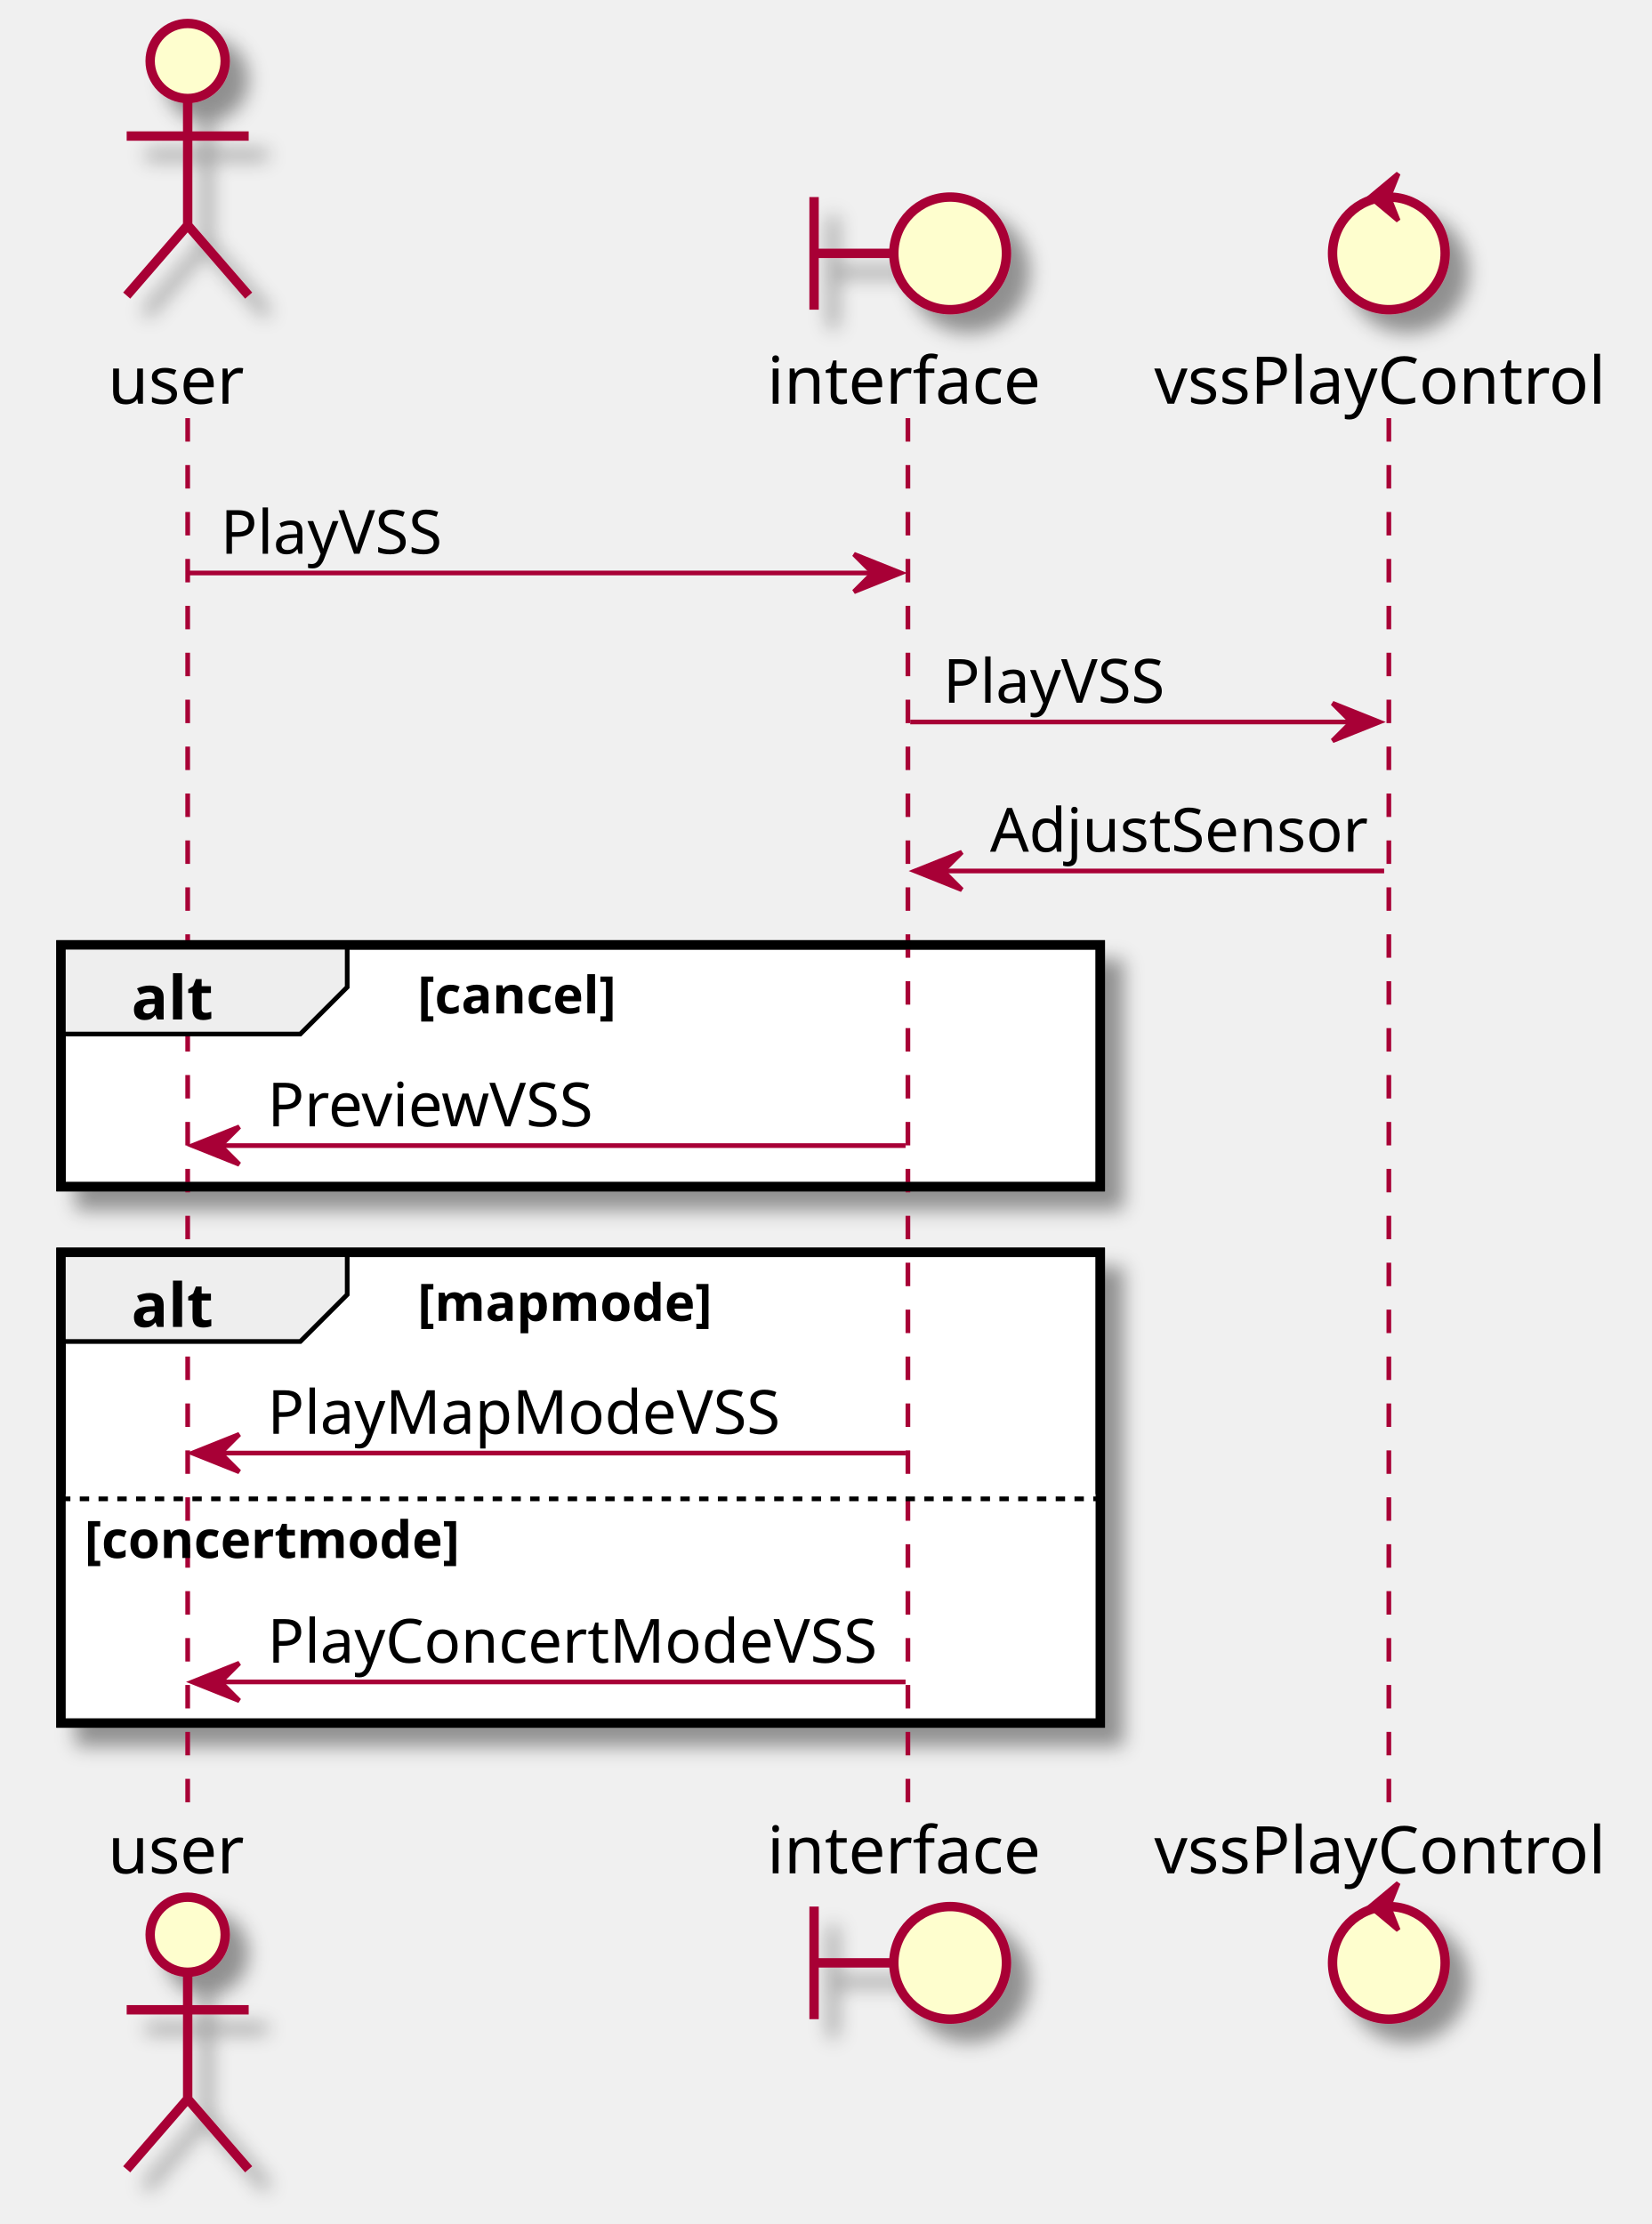
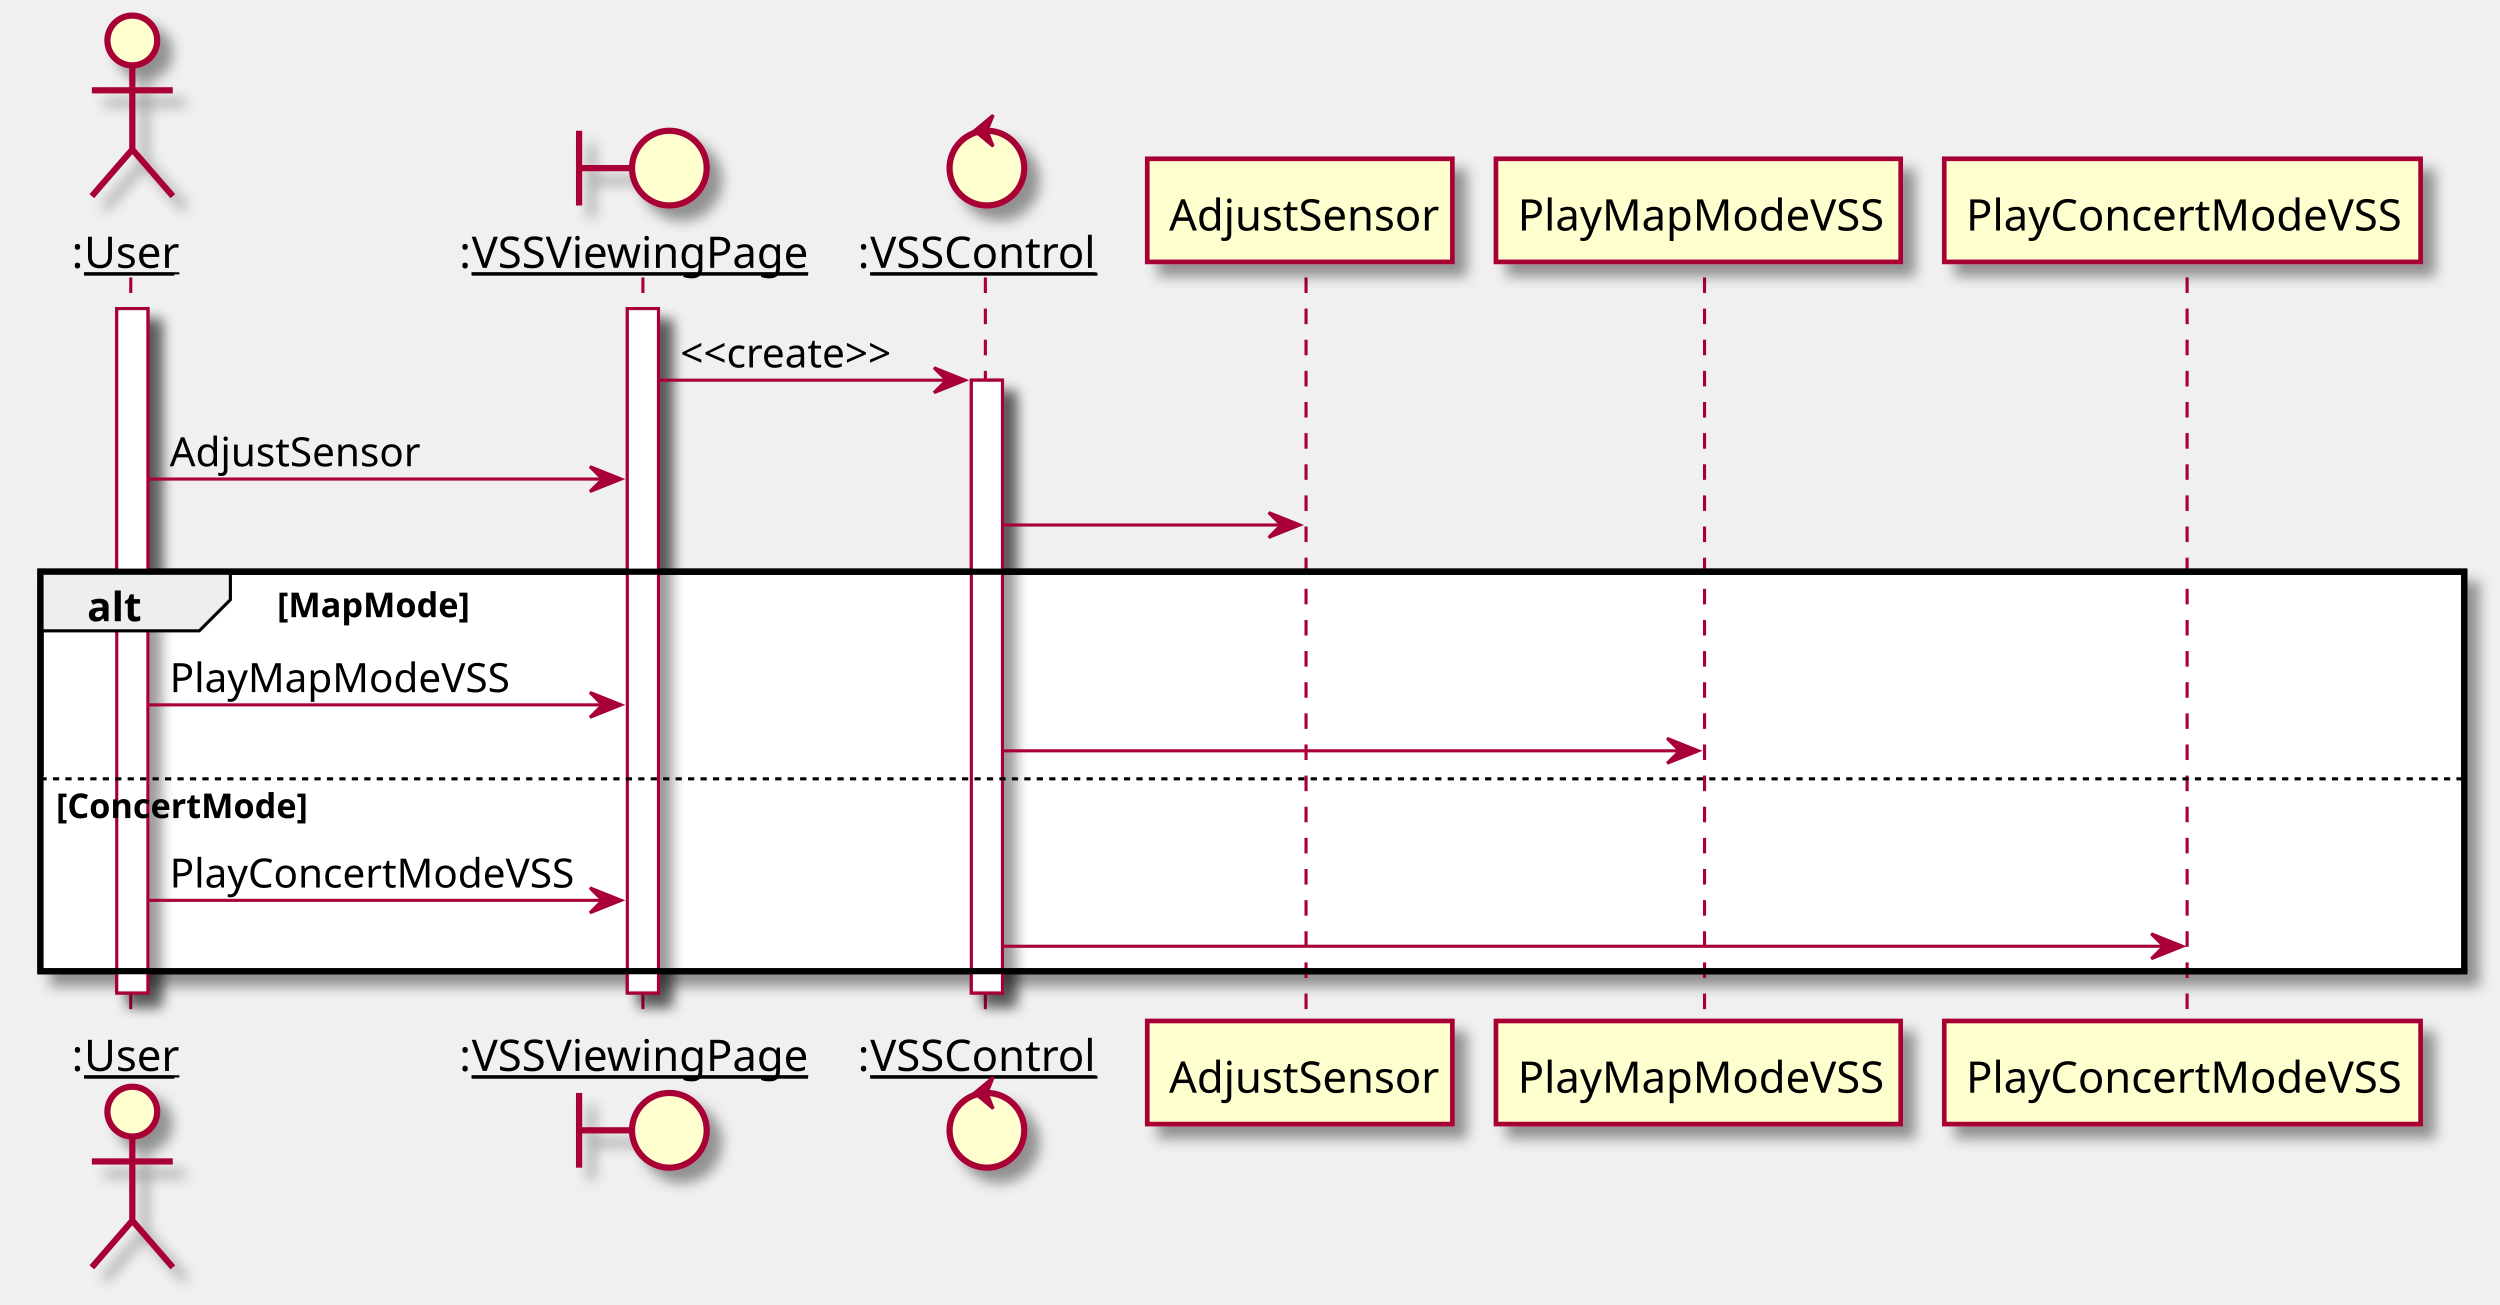
- <svg xmlns="http://www.w3.org/2000/svg" contentScriptType="application/ecmascript" contentStyleType="text/css" height="474px" preserveAspectRatio="none" style="width:352px;height:474px;" version="1.1" viewBox="0 0 352 474" width="352px" zoomAndPan="magnify">
+ <svg xmlns="http://www.w3.org/2000/svg" contentScriptType="application/ecmascript" contentStyleType="text/css" height="419px" preserveAspectRatio="none" style="width:803px;height:419px;" version="1.1" viewBox="0 0 803 419" width="803px" zoomAndPan="magnify">
  <defs>
-     <filter height="300%" id="f16f72i6w7d68w" width="300%" x="-1" y="-1">
+     <filter height="300%" id="f1cy6mcrlo843o" width="300%" x="-1" y="-1">
      <feGaussianBlur result="blurOut" stdDeviation="2.0" />
      <feColorMatrix in="blurOut" result="blurOut2" type="matrix" values="0 0 0 0 0 0 0 0 0 0 0 0 0 0 0 0 0 0 .4 0" />
      <feOffset dx="4.0" dy="4.0" in="blurOut2" result="blurOut3" />
      <feBlend in="SourceGraphic" in2="blurOut3" mode="normal" />
    </filter>
  </defs>
  <g>
-     <rect fill="#FFFFFF" filter="url(#f16f72i6w7d68w)" height="51.532" style="stroke: #000000; stroke-width: 2.0;" width="221.5" x="13" y="201.383" />
-     <rect fill="#FFFFFF" filter="url(#f16f72i6w7d68w)" height="100.309" style="stroke: #000000; stroke-width: 2.0;" width="221.5" x="13" y="266.915" />
-     <rect fill="#FFFFFF" height="48.777" style="stroke: none; stroke-width: 1.0;" width="221.5" x="13" y="318.447" />
-     <line style="stroke: #A80036; stroke-width: 1.0; stroke-dasharray: 5.0,5.0;" x1="40" x2="40" y1="89.12" y2="384.224" />
-     <line style="stroke: #A80036; stroke-width: 1.0; stroke-dasharray: 5.0,5.0;" x1="193.5" x2="193.5" y1="89.12" y2="384.224" />
-     <line style="stroke: #A80036; stroke-width: 1.0; stroke-dasharray: 5.0,5.0;" x1="296" x2="296" y1="89.12" y2="384.224" />
-     <text fill="#000000" font-family="sans-serif" font-size="14" lengthAdjust="spacingAndGlyphs" textLength="28" x="23" y="86.044">user</text>
-     <ellipse cx="40" cy="13" fill="#FEFECE" filter="url(#f16f72i6w7d68w)" rx="8" ry="8" style="stroke: #A80036; stroke-width: 2.0;" />
-     <path d="M40,21 L40,48 M27,29 L53,29 M40,48 L27,63 M40,48 L53,63 " fill="none" filter="url(#f16f72i6w7d68w)" style="stroke: #A80036; stroke-width: 2.0;" />
-     <text fill="#000000" font-family="sans-serif" font-size="14" lengthAdjust="spacingAndGlyphs" textLength="28" x="23" y="399.268">user</text>
-     <ellipse cx="40" cy="412.344" fill="#FEFECE" filter="url(#f16f72i6w7d68w)" rx="8" ry="8" style="stroke: #A80036; stroke-width: 2.0;" />
-     <path d="M40,420.344 L40,447.344 M27,428.344 L53,428.344 M40,447.344 L27,462.344 M40,447.344 L53,462.344 " fill="none" filter="url(#f16f72i6w7d68w)" style="stroke: #A80036; stroke-width: 2.0;" />
-     <text fill="#000000" font-family="sans-serif" font-size="14" lengthAdjust="spacingAndGlyphs" textLength="55" x="163.5" y="86.044">interface</text>
-     <path d="M173.5,42 L173.5,66 M173.5,54 L190.5,54 " fill="none" filter="url(#f16f72i6w7d68w)" style="stroke: #A80036; stroke-width: 2.0;" />
-     <ellipse cx="202.5" cy="54" fill="#FEFECE" filter="url(#f16f72i6w7d68w)" rx="12" ry="12" style="stroke: #A80036; stroke-width: 2.0;" />
-     <text fill="#000000" font-family="sans-serif" font-size="14" lengthAdjust="spacingAndGlyphs" textLength="55" x="163.5" y="399.268">interface</text>
-     <path d="M173.5,406.344 L173.5,430.344 M173.5,418.344 L190.5,418.344 " fill="none" filter="url(#f16f72i6w7d68w)" style="stroke: #A80036; stroke-width: 2.0;" />
-     <ellipse cx="202.5" cy="418.344" fill="#FEFECE" filter="url(#f16f72i6w7d68w)" rx="12" ry="12" style="stroke: #A80036; stroke-width: 2.0;" />
-     <text fill="#000000" font-family="sans-serif" font-size="14" lengthAdjust="spacingAndGlyphs" textLength="94" x="246" y="86.044">vssPlayControl</text>
-     <ellipse cx="296" cy="54" fill="#FEFECE" filter="url(#f16f72i6w7d68w)" rx="12" ry="12" style="stroke: #A80036; stroke-width: 2.0;" />
-     <polygon fill="#A80036" points="292,42,298,37,296,42,298,47,292,42" style="stroke: #A80036; stroke-width: 1.0;" />
-     <text fill="#000000" font-family="sans-serif" font-size="14" lengthAdjust="spacingAndGlyphs" textLength="94" x="246" y="399.268">vssPlayControl</text>
-     <ellipse cx="296" cy="418.344" fill="#FEFECE" filter="url(#f16f72i6w7d68w)" rx="12" ry="12" style="stroke: #A80036; stroke-width: 2.0;" />
-     <polygon fill="#A80036" points="292,406.344,298,401.344,296,406.344,298,411.344,292,406.344" style="stroke: #A80036; stroke-width: 1.0;" />
-     <polygon fill="#A80036" points="182,118.12,192,122.12,182,126.12,186,122.12" style="stroke: #A80036; stroke-width: 1.0;" />
-     <line style="stroke: #A80036; stroke-width: 1.0;" x1="40" x2="188" y1="122.12" y2="122.12" />
-     <text fill="#000000" font-family="sans-serif" font-size="13" lengthAdjust="spacingAndGlyphs" textLength="53" x="47" y="118.018">PlayVSS</text>
-     <polygon fill="#A80036" points="284,149.875,294,153.875,284,157.875,288,153.875" style="stroke: #A80036; stroke-width: 1.0;" />
-     <line style="stroke: #A80036; stroke-width: 1.0;" x1="194" x2="290" y1="153.875" y2="153.875" />
-     <text fill="#000000" font-family="sans-serif" font-size="13" lengthAdjust="spacingAndGlyphs" textLength="53" x="201" y="149.773">PlayVSS</text>
-     <polygon fill="#A80036" points="205,181.629,195,185.629,205,189.629,201,185.629" style="stroke: #A80036; stroke-width: 1.0;" />
-     <line style="stroke: #A80036; stroke-width: 1.0;" x1="199" x2="295" y1="185.629" y2="185.629" />
-     <text fill="#000000" font-family="sans-serif" font-size="13" lengthAdjust="spacingAndGlyphs" textLength="78" x="211" y="181.527">AdjustSensor</text>
-     <path d="M13,201.383 L74,201.383 L74,210.383 L64,220.383 L13,220.383 L13,201.383 " fill="#EEEEEE" style="stroke: #000000; stroke-width: 1.0;" />
-     <rect fill="none" height="51.532" style="stroke: #000000; stroke-width: 2.0;" width="221.5" x="13" y="201.383" />
-     <text fill="#000000" font-family="sans-serif" font-size="13" font-weight="bold" lengthAdjust="spacingAndGlyphs" textLength="16" x="28" y="217.281">alt</text>
-     <text fill="#000000" font-family="sans-serif" font-size="11" font-weight="bold" lengthAdjust="spacingAndGlyphs" textLength="43" x="89" y="215.989">[cancel]</text>
-     <polygon fill="#A80036" points="51,240.161,41,244.161,51,248.161,47,244.161" style="stroke: #A80036; stroke-width: 1.0;" />
-     <line style="stroke: #A80036; stroke-width: 1.0;" x1="45" x2="193" y1="244.161" y2="244.161" />
-     <text fill="#000000" font-family="sans-serif" font-size="13" lengthAdjust="spacingAndGlyphs" textLength="71" x="57" y="240.059">PreviewVSS</text>
-     <path d="M13,266.915 L74,266.915 L74,275.915 L64,285.915 L13,285.915 L13,266.915 " fill="#EEEEEE" style="stroke: #000000; stroke-width: 1.0;" />
-     <rect fill="none" height="100.309" style="stroke: #000000; stroke-width: 2.0;" width="221.5" x="13" y="266.915" />
-     <text fill="#000000" font-family="sans-serif" font-size="13" font-weight="bold" lengthAdjust="spacingAndGlyphs" textLength="16" x="28" y="282.813">alt</text>
-     <text fill="#000000" font-family="sans-serif" font-size="11" font-weight="bold" lengthAdjust="spacingAndGlyphs" textLength="64" x="89" y="281.521">[mapmode]</text>
-     <polygon fill="#A80036" points="51,305.692,41,309.692,51,313.692,47,309.692" style="stroke: #A80036; stroke-width: 1.0;" />
-     <line style="stroke: #A80036; stroke-width: 1.0;" x1="45" x2="193" y1="309.692" y2="309.692" />
-     <text fill="#000000" font-family="sans-serif" font-size="13" lengthAdjust="spacingAndGlyphs" textLength="110" x="57" y="305.59">PlayMapModeVSS</text>
-     <line style="stroke: #000000; stroke-width: 1.0; stroke-dasharray: 2.0,2.0;" x1="13" x2="234.5" y1="319.447" y2="319.447" />
-     <text fill="#000000" font-family="sans-serif" font-size="11" font-weight="bold" lengthAdjust="spacingAndGlyphs" textLength="82" x="18" y="332.053">[concertmode]</text>
-     <polygon fill="#A80036" points="51,354.47,41,358.47,51,362.47,47,358.47" style="stroke: #A80036; stroke-width: 1.0;" />
-     <line style="stroke: #A80036; stroke-width: 1.0;" x1="45" x2="193" y1="358.47" y2="358.47" />
-     <text fill="#000000" font-family="sans-serif" font-size="13" lengthAdjust="spacingAndGlyphs" textLength="130" x="57" y="354.368">PlayConcertModeVSS</text>
+     <rect fill="#FFFFFF" filter="url(#f1cy6mcrlo843o)" height="219.818" style="stroke: #A80036; stroke-width: 1.0;" width="10" x="37.5" y="99.12" />
+     <rect fill="#FFFFFF" filter="url(#f1cy6mcrlo843o)" height="219.818" style="stroke: #A80036; stroke-width: 1.0;" width="10" x="201.5" y="99.12" />
+     <rect fill="#FFFFFF" filter="url(#f1cy6mcrlo843o)" height="196.818" style="stroke: #A80036; stroke-width: 1.0;" width="10" x="312" y="122.12" />
+     <rect fill="#FFFFFF" filter="url(#f1cy6mcrlo843o)" height="128.309" style="stroke: #000000; stroke-width: 2.0;" width="778.5" x="13" y="183.629" />
+     <rect fill="#FFFFFF" height="62.777" style="stroke: none; stroke-width: 1.0;" width="778.5" x="13" y="249.161" />
+     <line style="stroke: #A80036; stroke-width: 1.0; stroke-dasharray: 5.0,5.0;" x1="42" x2="42" y1="89.12" y2="328.938" />
+     <line style="stroke: #A80036; stroke-width: 1.0; stroke-dasharray: 5.0,5.0;" x1="206.5" x2="206.5" y1="89.12" y2="328.938" />
+     <line style="stroke: #A80036; stroke-width: 1.0; stroke-dasharray: 5.0,5.0;" x1="316.5" x2="316.5" y1="89.12" y2="328.938" />
+     <line style="stroke: #A80036; stroke-width: 1.0; stroke-dasharray: 5.0,5.0;" x1="419.5" x2="419.5" y1="89.12" y2="328.938" />
+     <line style="stroke: #A80036; stroke-width: 1.0; stroke-dasharray: 5.0,5.0;" x1="547.5" x2="547.5" y1="89.12" y2="328.938" />
+     <line style="stroke: #A80036; stroke-width: 1.0; stroke-dasharray: 5.0,5.0;" x1="702.5" x2="702.5" y1="89.12" y2="328.938" />
+     <text fill="#000000" font-family="sans-serif" font-size="14" lengthAdjust="spacingAndGlyphs" textLength="4" x="23" y="86.044">:</text>
+     <text fill="#000000" font-family="sans-serif" font-size="14" lengthAdjust="spacingAndGlyphs" text-decoration="underline" textLength="29" x="27" y="86.044">User</text>
+     <line style="stroke: #000000; stroke-width: 1.0;" x1="27" x2="56" y1="88.044" y2="88.044" />
+     <ellipse cx="42.5" cy="13" fill="#FEFECE" filter="url(#f1cy6mcrlo843o)" rx="8" ry="8" style="stroke: #A80036; stroke-width: 2.0;" />
+     <path d="M42.5,21 L42.5,48 M29.5,29 L55.5,29 M42.5,48 L29.5,63 M42.5,48 L55.5,63 " fill="none" filter="url(#f1cy6mcrlo843o)" style="stroke: #A80036; stroke-width: 2.0;" />
+     <text fill="#000000" font-family="sans-serif" font-size="14" lengthAdjust="spacingAndGlyphs" textLength="4" x="23" y="343.982">:</text>
+     <text fill="#000000" font-family="sans-serif" font-size="14" lengthAdjust="spacingAndGlyphs" text-decoration="underline" textLength="29" x="27" y="343.982">User</text>
+     <line style="stroke: #000000; stroke-width: 1.0;" x1="27" x2="56" y1="345.982" y2="345.982" />
+     <ellipse cx="42.5" cy="357.058" fill="#FEFECE" filter="url(#f1cy6mcrlo843o)" rx="8" ry="8" style="stroke: #A80036; stroke-width: 2.0;" />
+     <path d="M42.5,365.058 L42.5,392.058 M29.5,373.058 L55.5,373.058 M42.5,392.058 L29.5,407.058 M42.5,392.058 L55.5,407.058 " fill="none" filter="url(#f1cy6mcrlo843o)" style="stroke: #A80036; stroke-width: 2.0;" />
+     <text fill="#000000" font-family="sans-serif" font-size="14" lengthAdjust="spacingAndGlyphs" textLength="4" x="147.5" y="86.044">:</text>
+     <text fill="#000000" font-family="sans-serif" font-size="14" lengthAdjust="spacingAndGlyphs" text-decoration="underline" textLength="108" x="151.5" y="86.044">VSSViewingPage</text>
+     <line style="stroke: #000000; stroke-width: 1.0;" x1="151.5" x2="259.5" y1="88.044" y2="88.044" />
+     <path d="M186,42 L186,66 M186,54 L203,54 " fill="none" filter="url(#f1cy6mcrlo843o)" style="stroke: #A80036; stroke-width: 2.0;" />
+     <ellipse cx="215" cy="54" fill="#FEFECE" filter="url(#f1cy6mcrlo843o)" rx="12" ry="12" style="stroke: #A80036; stroke-width: 2.0;" />
+     <text fill="#000000" font-family="sans-serif" font-size="14" lengthAdjust="spacingAndGlyphs" textLength="4" x="147.5" y="343.982">:</text>
+     <text fill="#000000" font-family="sans-serif" font-size="14" lengthAdjust="spacingAndGlyphs" text-decoration="underline" textLength="108" x="151.5" y="343.982">VSSViewingPage</text>
+     <line style="stroke: #000000; stroke-width: 1.0;" x1="151.5" x2="259.5" y1="345.982" y2="345.982" />
+     <path d="M186,351.058 L186,375.058 M186,363.058 L203,363.058 " fill="none" filter="url(#f1cy6mcrlo843o)" style="stroke: #A80036; stroke-width: 2.0;" />
+     <ellipse cx="215" cy="363.058" fill="#FEFECE" filter="url(#f1cy6mcrlo843o)" rx="12" ry="12" style="stroke: #A80036; stroke-width: 2.0;" />
+     <text fill="#000000" font-family="sans-serif" font-size="14" lengthAdjust="spacingAndGlyphs" textLength="4" x="275.5" y="86.044">:</text>
+     <text fill="#000000" font-family="sans-serif" font-size="14" lengthAdjust="spacingAndGlyphs" text-decoration="underline" textLength="73" x="279.5" y="86.044">VSSControl</text>
+     <line style="stroke: #000000; stroke-width: 1.0;" x1="279.5" x2="352.5" y1="88.044" y2="88.044" />
+     <ellipse cx="317" cy="54" fill="#FEFECE" filter="url(#f1cy6mcrlo843o)" rx="12" ry="12" style="stroke: #A80036; stroke-width: 2.0;" />
+     <polygon fill="#A80036" points="313,42,319,37,317,42,319,47,313,42" style="stroke: #A80036; stroke-width: 1.0;" />
+     <text fill="#000000" font-family="sans-serif" font-size="14" lengthAdjust="spacingAndGlyphs" textLength="4" x="275.5" y="343.982">:</text>
+     <text fill="#000000" font-family="sans-serif" font-size="14" lengthAdjust="spacingAndGlyphs" text-decoration="underline" textLength="73" x="279.5" y="343.982">VSSControl</text>
+     <line style="stroke: #000000; stroke-width: 1.0;" x1="279.5" x2="352.5" y1="345.982" y2="345.982" />
+     <ellipse cx="317" cy="363.058" fill="#FEFECE" filter="url(#f1cy6mcrlo843o)" rx="12" ry="12" style="stroke: #A80036; stroke-width: 2.0;" />
+     <polygon fill="#A80036" points="313,351.058,319,346.058,317,351.058,319,356.058,313,351.058" style="stroke: #A80036; stroke-width: 1.0;" />
+     <rect fill="#FEFECE" filter="url(#f1cy6mcrlo843o)" height="33.12" style="stroke: #A80036; stroke-width: 1.5;" width="98" x="368.5" y="51" />
+     <text fill="#000000" font-family="sans-serif" font-size="14" lengthAdjust="spacingAndGlyphs" textLength="84" x="375.5" y="74.044">AdjustSensor</text>
+     <rect fill="#FEFECE" filter="url(#f1cy6mcrlo843o)" height="33.12" style="stroke: #A80036; stroke-width: 1.5;" width="98" x="368.5" y="327.938" />
+     <text fill="#000000" font-family="sans-serif" font-size="14" lengthAdjust="spacingAndGlyphs" textLength="84" x="375.5" y="350.982">AdjustSensor</text>
+     <rect fill="#FEFECE" filter="url(#f1cy6mcrlo843o)" height="33.12" style="stroke: #A80036; stroke-width: 1.5;" width="130" x="480.5" y="51" />
+     <text fill="#000000" font-family="sans-serif" font-size="14" lengthAdjust="spacingAndGlyphs" textLength="116" x="487.5" y="74.044">PlayMapModeVSS</text>
+     <rect fill="#FEFECE" filter="url(#f1cy6mcrlo843o)" height="33.12" style="stroke: #A80036; stroke-width: 1.5;" width="130" x="480.5" y="327.938" />
+     <text fill="#000000" font-family="sans-serif" font-size="14" lengthAdjust="spacingAndGlyphs" textLength="116" x="487.5" y="350.982">PlayMapModeVSS</text>
+     <rect fill="#FEFECE" filter="url(#f1cy6mcrlo843o)" height="33.12" style="stroke: #A80036; stroke-width: 1.5;" width="153" x="624.5" y="51" />
+     <text fill="#000000" font-family="sans-serif" font-size="14" lengthAdjust="spacingAndGlyphs" textLength="139" x="631.5" y="74.044">PlayConcertModeVSS</text>
+     <rect fill="#FEFECE" filter="url(#f1cy6mcrlo843o)" height="33.12" style="stroke: #A80036; stroke-width: 1.5;" width="153" x="624.5" y="327.938" />
+     <text fill="#000000" font-family="sans-serif" font-size="14" lengthAdjust="spacingAndGlyphs" textLength="139" x="631.5" y="350.982">PlayConcertModeVSS</text>
+     <rect fill="#FFFFFF" filter="url(#f1cy6mcrlo843o)" height="219.818" style="stroke: #A80036; stroke-width: 1.0;" width="10" x="37.5" y="99.12" />
+     <rect fill="#FFFFFF" filter="url(#f1cy6mcrlo843o)" height="219.818" style="stroke: #A80036; stroke-width: 1.0;" width="10" x="201.5" y="99.12" />
+     <rect fill="#FFFFFF" filter="url(#f1cy6mcrlo843o)" height="196.818" style="stroke: #A80036; stroke-width: 1.0;" width="10" x="312" y="122.12" />
+     <polygon fill="#A80036" points="300,118.12,310,122.12,300,126.12,304,122.12" style="stroke: #A80036; stroke-width: 1.0;" />
+     <line style="stroke: #A80036; stroke-width: 1.0;" x1="211.5" x2="306" y1="122.12" y2="122.12" />
+     <text fill="#000000" font-family="sans-serif" font-size="13" lengthAdjust="spacingAndGlyphs" textLength="68" x="218.5" y="118.018">&lt;&lt;create&gt;&gt;</text>
+     <polygon fill="#A80036" points="189.5,149.875,199.5,153.875,189.5,157.875,193.5,153.875" style="stroke: #A80036; stroke-width: 1.0;" />
+     <line style="stroke: #A80036; stroke-width: 1.0;" x1="47.5" x2="195.5" y1="153.875" y2="153.875" />
+     <text fill="#000000" font-family="sans-serif" font-size="13" lengthAdjust="spacingAndGlyphs" textLength="78" x="54.5" y="149.773">AdjustSensor</text>
+     <polygon fill="#A80036" points="407.5,164.629,417.5,168.629,407.5,172.629,411.5,168.629" style="stroke: #A80036; stroke-width: 1.0;" />
+     <line style="stroke: #A80036; stroke-width: 1.0;" x1="322" x2="413.5" y1="168.629" y2="168.629" />
+     <path d="M13,183.629 L74,183.629 L74,192.629 L64,202.629 L13,202.629 L13,183.629 " fill="#EEEEEE" style="stroke: #000000; stroke-width: 1.0;" />
+     <rect fill="none" height="128.309" style="stroke: #000000; stroke-width: 2.0;" width="778.5" x="13" y="183.629" />
+     <text fill="#000000" font-family="sans-serif" font-size="13" font-weight="bold" lengthAdjust="spacingAndGlyphs" textLength="16" x="28" y="199.527">alt</text>
+     <text fill="#000000" font-family="sans-serif" font-size="11" font-weight="bold" lengthAdjust="spacingAndGlyphs" textLength="62" x="89" y="198.235">[MapMode]</text>
+     <polygon fill="#A80036" points="189.5,222.406,199.5,226.406,189.5,230.406,193.5,226.406" style="stroke: #A80036; stroke-width: 1.0;" />
+     <line style="stroke: #A80036; stroke-width: 1.0;" x1="47.5" x2="195.5" y1="226.406" y2="226.406" />
+     <text fill="#000000" font-family="sans-serif" font-size="13" lengthAdjust="spacingAndGlyphs" textLength="110" x="54.5" y="222.304">PlayMapModeVSS</text>
+     <polygon fill="#A80036" points="535.5,237.161,545.5,241.161,535.5,245.161,539.5,241.161" style="stroke: #A80036; stroke-width: 1.0;" />
+     <line style="stroke: #A80036; stroke-width: 1.0;" x1="322" x2="541.5" y1="241.161" y2="241.161" />
+     <line style="stroke: #000000; stroke-width: 1.0; stroke-dasharray: 2.0,2.0;" x1="13" x2="791.5" y1="250.161" y2="250.161" />
+     <text fill="#000000" font-family="sans-serif" font-size="11" font-weight="bold" lengthAdjust="spacingAndGlyphs" textLength="83" x="18" y="262.767">[ConcertMode]</text>
+     <polygon fill="#A80036" points="189.5,285.184,199.5,289.184,189.5,293.184,193.5,289.184" style="stroke: #A80036; stroke-width: 1.0;" />
+     <line style="stroke: #A80036; stroke-width: 1.0;" x1="47.5" x2="195.5" y1="289.184" y2="289.184" />
+     <text fill="#000000" font-family="sans-serif" font-size="13" lengthAdjust="spacingAndGlyphs" textLength="130" x="54.5" y="285.082">PlayConcertModeVSS</text>
+     <polygon fill="#A80036" points="691,299.938,701,303.938,691,307.938,695,303.938" style="stroke: #A80036; stroke-width: 1.0;" />
+     <line style="stroke: #A80036; stroke-width: 1.0;" x1="322" x2="697" y1="303.938" y2="303.938" />
  </g>
</svg>
